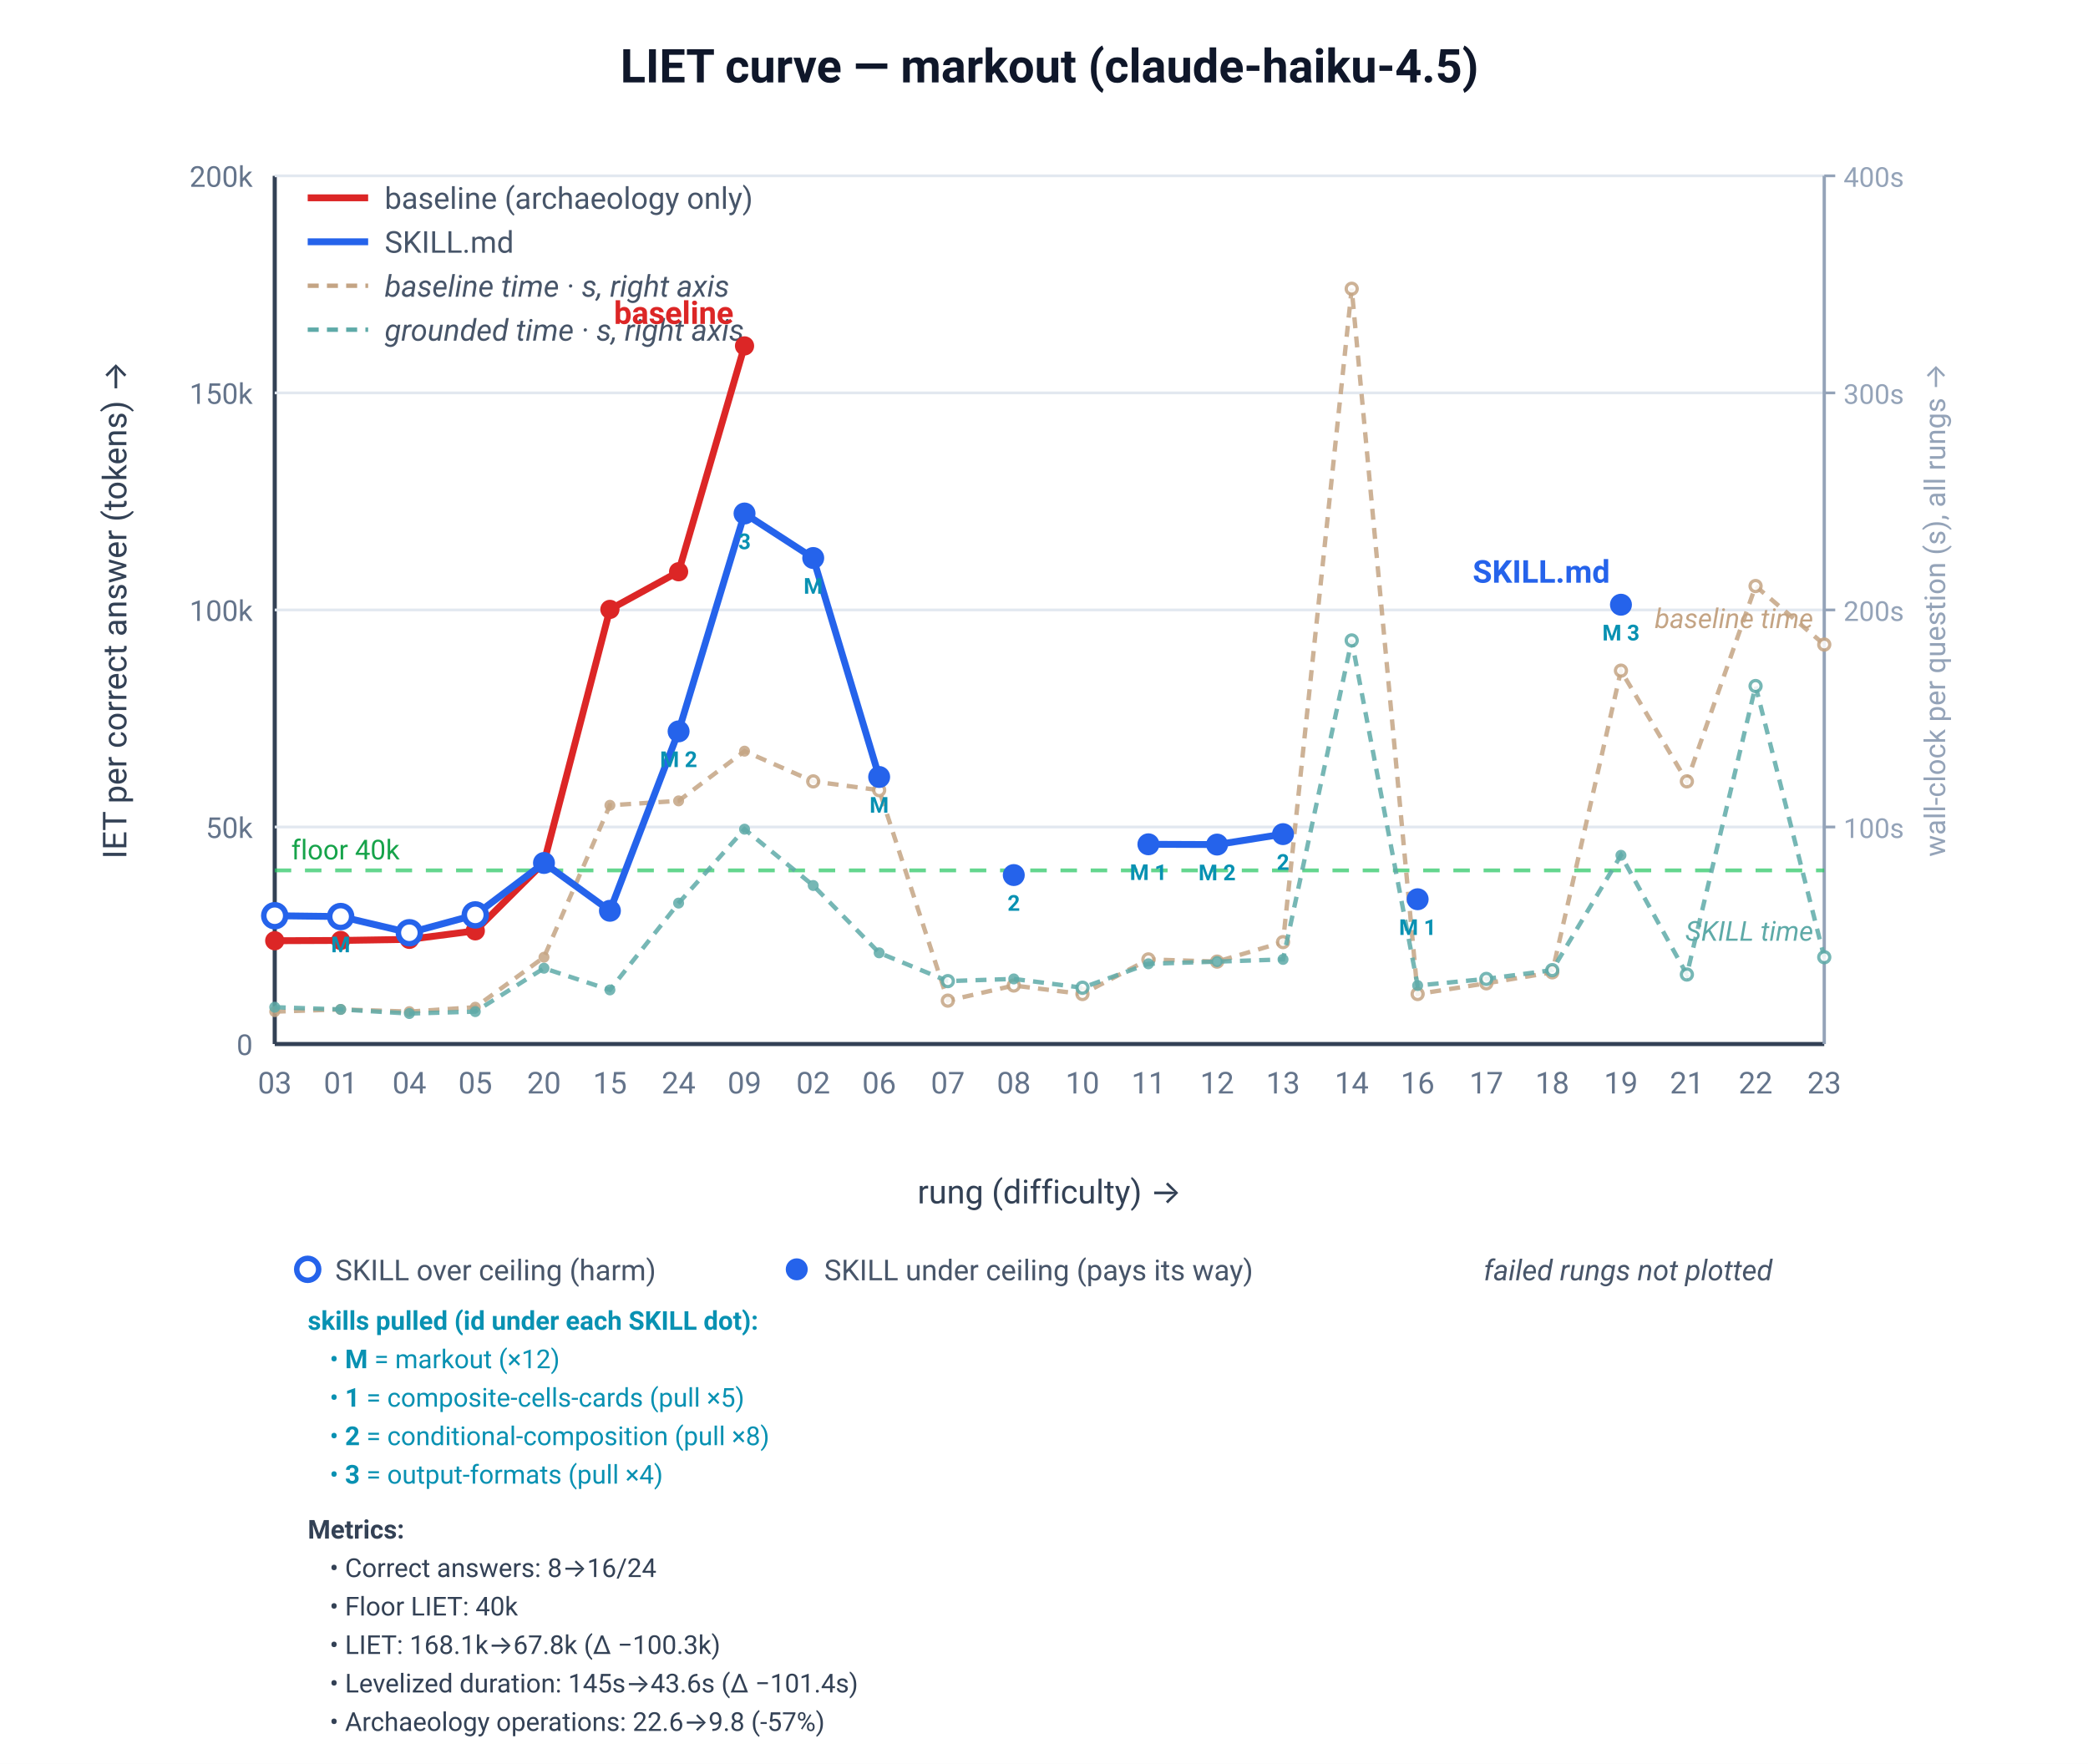
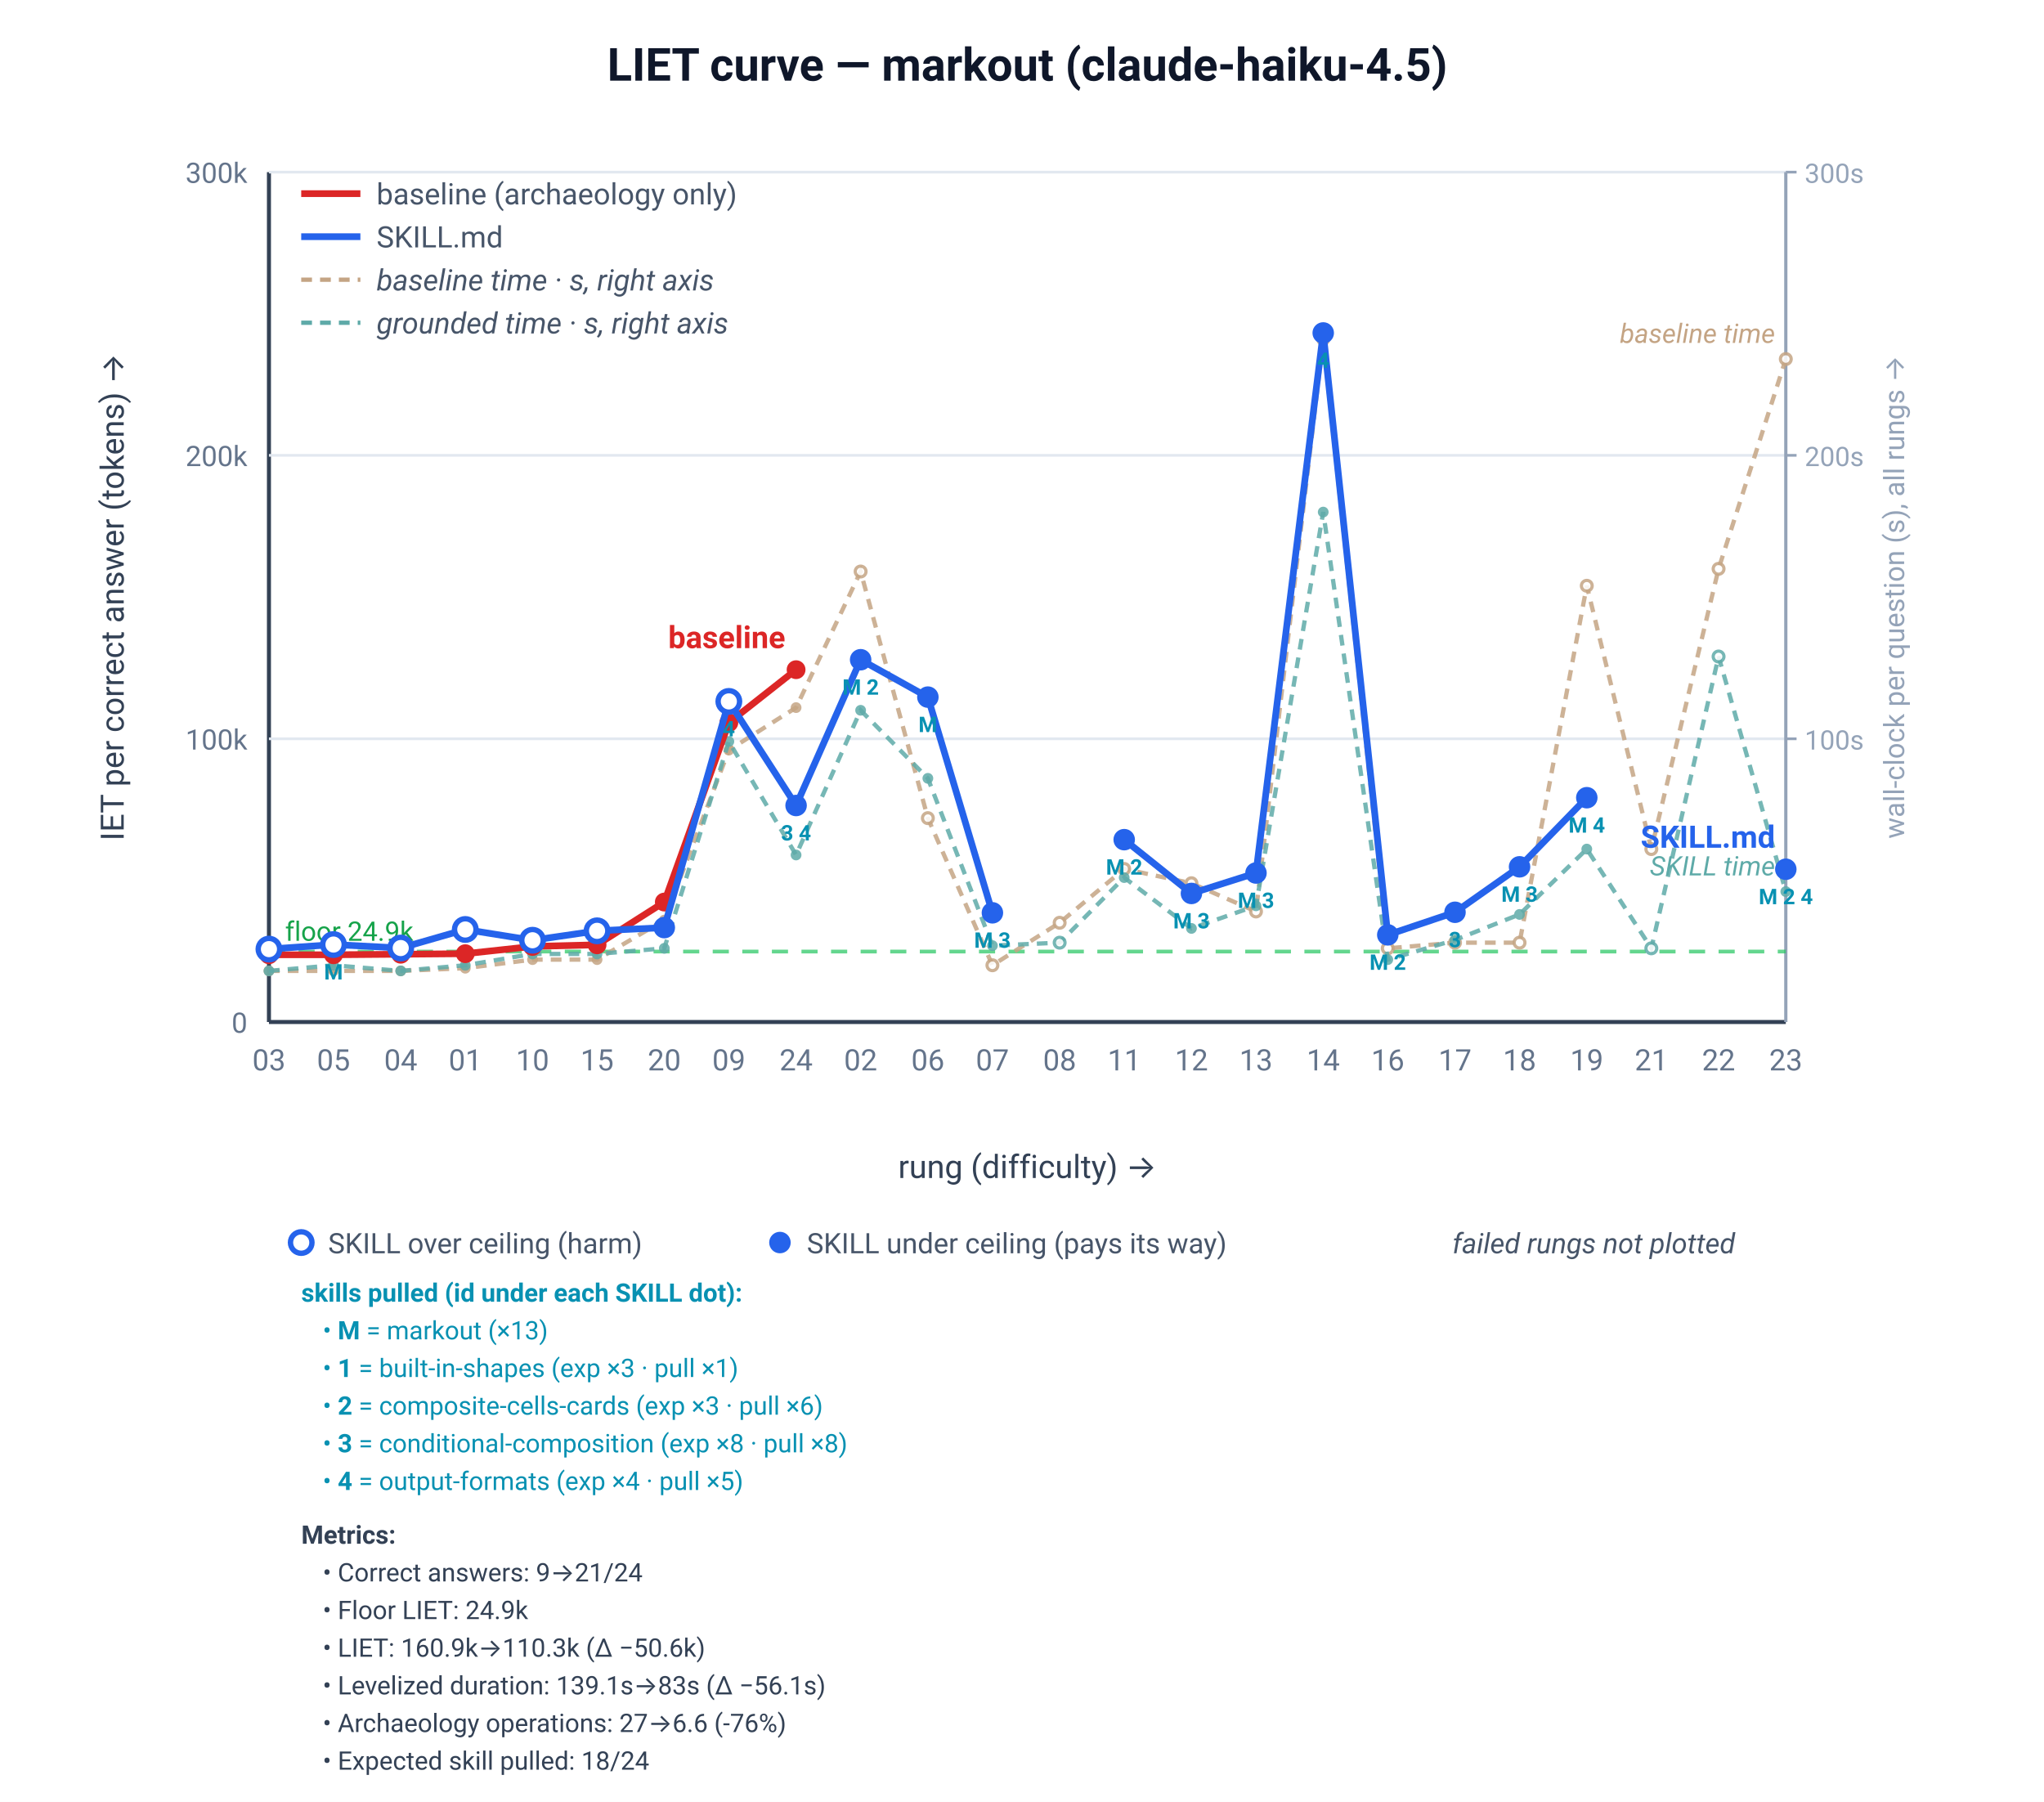
- <svg xmlns="http://www.w3.org/2000/svg" viewBox="0 0 760 642" font-family="ui-sans-serif, system-ui, -apple-system, Segoe UI, Roboto, sans-serif">
-   <rect width="760" height="642" fill="#ffffff" />
+ <svg xmlns="http://www.w3.org/2000/svg" viewBox="0 0 760 670" font-family="ui-sans-serif, system-ui, -apple-system, Segoe UI, Roboto, sans-serif">
+   <rect width="760" height="670" fill="#ffffff" />
  <text x="382" y="30" text-anchor="middle" font-size="17" font-weight="700" fill="#0f172a">LIET curve — markout (claude-haiku-4.5)</text>
  <line x1="100" y1="380" x2="664" y2="380" stroke="#334155" stroke-width="1.5" />
  <line x1="100" y1="380" x2="100" y2="64" stroke="#334155" stroke-width="1.5" />
  <text x="92" y="384" text-anchor="end" font-size="10.5" fill="#64748b">0</text>
-   <line x1="100" y1="301" x2="664" y2="301" stroke="#e2e8f0" stroke-width="1" />
-   <text x="92" y="305" text-anchor="end" font-size="10.5" fill="#64748b">50k</text>
-   <line x1="100" y1="222" x2="664" y2="222" stroke="#e2e8f0" stroke-width="1" />
-   <text x="92" y="226" text-anchor="end" font-size="10.5" fill="#64748b">100k</text>
-   <line x1="100" y1="143" x2="664" y2="143" stroke="#e2e8f0" stroke-width="1" />
-   <text x="92" y="147" text-anchor="end" font-size="10.5" fill="#64748b">150k</text>
+   <line x1="100" y1="274.7" x2="664" y2="274.7" stroke="#e2e8f0" stroke-width="1" />
+   <text x="92" y="278.7" text-anchor="end" font-size="10.5" fill="#64748b">100k</text>
+   <line x1="100" y1="169.3" x2="664" y2="169.3" stroke="#e2e8f0" stroke-width="1" />
+   <text x="92" y="173.3" text-anchor="end" font-size="10.5" fill="#64748b">200k</text>
  <line x1="100" y1="64" x2="664" y2="64" stroke="#e2e8f0" stroke-width="1" />
-   <text x="92" y="68" text-anchor="end" font-size="10.5" fill="#64748b">200k</text>
+   <text x="92" y="68" text-anchor="end" font-size="10.5" fill="#64748b">300k</text>
  <text x="382" y="438" text-anchor="middle" font-size="12" fill="#334155">rung (difficulty) →</text>
  <text x="46" y="222" text-anchor="middle" font-size="12" fill="#334155" transform="rotate(-90 46 222)">IET per correct answer (tokens) →</text>
  <line x1="664" y1="380" x2="664" y2="64" stroke="#94a3b8" stroke-width="1.2" />
-   <line x1="664" y1="301" x2="668" y2="301" stroke="#94a3b8" stroke-width="1" />
-   <text x="671" y="305" text-anchor="start" font-size="10" fill="#94a3b8">100s</text>
-   <line x1="664" y1="222" x2="668" y2="222" stroke="#94a3b8" stroke-width="1" />
-   <text x="671" y="226" text-anchor="start" font-size="10" fill="#94a3b8">200s</text>
-   <line x1="664" y1="143" x2="668" y2="143" stroke="#94a3b8" stroke-width="1" />
-   <text x="671" y="147" text-anchor="start" font-size="10" fill="#94a3b8">300s</text>
+   <line x1="664" y1="274.7" x2="668" y2="274.7" stroke="#94a3b8" stroke-width="1" />
+   <text x="671" y="278.7" text-anchor="start" font-size="10" fill="#94a3b8">100s</text>
+   <line x1="664" y1="169.3" x2="668" y2="169.3" stroke="#94a3b8" stroke-width="1" />
+   <text x="671" y="173.3" text-anchor="start" font-size="10" fill="#94a3b8">200s</text>
  <line x1="664" y1="64" x2="668" y2="64" stroke="#94a3b8" stroke-width="1" />
-   <text x="671" y="68" text-anchor="start" font-size="10" fill="#94a3b8">400s</text>
+   <text x="671" y="68" text-anchor="start" font-size="10" fill="#94a3b8">300s</text>
  <text x="708" y="222" text-anchor="middle" font-size="10.5" fill="#94a3b8" transform="rotate(-90 708 222)">wall-clock per question (s), all rungs →</text>
-   <line x1="100" y1="316.8" x2="664" y2="316.8" stroke="#22c55e" stroke-width="1.4" stroke-dasharray="6 5" opacity="0.7" />
-   <text x="106" y="312.8" font-size="10" fill="#16a34a">floor 40k</text>
+   <line x1="100" y1="353.8" x2="664" y2="353.8" stroke="#22c55e" stroke-width="1.4" stroke-dasharray="6 5" opacity="0.7" />
+   <text x="106" y="349.8" font-size="10" fill="#16a34a">floor 24.9k</text>
  <g font-size="11" fill="#475569">
    <line x1="112" y1="72" x2="134" y2="72" stroke="#dc2626" stroke-width="2.5" />
    <text x="140" y="76">baseline (archaeology only)</text>
    <line x1="112" y1="88" x2="134" y2="88" stroke="#2563eb" stroke-width="2.5" />
    <text x="140" y="92">SKILL.md</text>
    <line x1="112" y1="104" x2="134" y2="104" stroke="#c4a484" stroke-width="1.6" stroke-dasharray="4 3" />
    <text x="140" y="108" font-style="italic">baseline time · s, right axis</text>
    <line x1="112" y1="120" x2="134" y2="120" stroke="#5eaaa8" stroke-width="1.6" stroke-dasharray="4 3" />
    <text x="140" y="124" font-style="italic">grounded time · s, right axis</text>
  </g>
  <g font-size="11" fill="#64748b" text-anchor="middle">
    <text x="100" y="398">03</text>
-     <text x="124" y="398">01</text>
+     <text x="124" y="398">05</text>
    <text x="149" y="398">04</text>
-     <text x="173" y="398">05</text>
-     <text x="198" y="398">20</text>
+     <text x="173" y="398">01</text>
+     <text x="198" y="398">10</text>
    <text x="222" y="398">15</text>
-     <text x="247" y="398">24</text>
+     <text x="247" y="398">20</text>
    <text x="271" y="398">09</text>
-     <text x="296" y="398">02</text>
-     <text x="320" y="398">06</text>
-     <text x="345" y="398">07</text>
-     <text x="369" y="398">08</text>
-     <text x="394" y="398">10</text>
+     <text x="296" y="398">24</text>
+     <text x="320" y="398">02</text>
+     <text x="345" y="398">06</text>
+     <text x="369" y="398">07</text>
+     <text x="394" y="398">08</text>
    <text x="418" y="398">11</text>
    <text x="443" y="398">12</text>
    <text x="467" y="398">13</text>
    <text x="492" y="398">14</text>
    <text x="516" y="398">16</text>
    <text x="541" y="398">17</text>
    <text x="565" y="398">18</text>
    <text x="590" y="398">19</text>
    <text x="614" y="398">21</text>
    <text x="639" y="398">22</text>
    <text x="664" y="398">23</text>
  </g>
-   <polyline points="100,368.2 124,367.4 149,368.2 173,366.6 198,348.4 222,293.1 247,291.5 271,273.4 296,284.4 320,287.6 345,364.2 369,358.7 394,361.8 418,349.2 443,350 467,342.9 492,105.1 516,361.8 541,357.9 565,353.9 590,244.1 614,284.4 639,213.3 664,234.6" fill="none" stroke="#c4a484" stroke-width="1.6" stroke-dasharray="4 3" opacity="0.85" />
-   <circle cx="100" cy="368.2" r="2" fill="#c4a484" opacity="0.85" />
-   <circle cx="124" cy="367.4" r="2" fill="#c4a484" opacity="0.85" />
-   <circle cx="149" cy="368.2" r="2" fill="#c4a484" opacity="0.85" />
-   <circle cx="173" cy="366.6" r="2" fill="#c4a484" opacity="0.85" />
-   <circle cx="198" cy="348.4" r="2" fill="#c4a484" opacity="0.85" />
-   <circle cx="222" cy="293.1" r="2" fill="#c4a484" opacity="0.85" />
-   <circle cx="247" cy="291.5" r="2" fill="#c4a484" opacity="0.85" />
-   <circle cx="271" cy="273.4" r="2" fill="#c4a484" opacity="0.85" />
-   <circle cx="296" cy="284.4" r="2" fill="white" stroke="#c4a484" stroke-width="1.2" opacity="0.85" />
-   <circle cx="320" cy="287.6" r="2" fill="white" stroke="#c4a484" stroke-width="1.2" opacity="0.85" />
-   <circle cx="345" cy="364.2" r="2" fill="white" stroke="#c4a484" stroke-width="1.2" opacity="0.85" />
-   <circle cx="369" cy="358.7" r="2" fill="white" stroke="#c4a484" stroke-width="1.2" opacity="0.85" />
-   <circle cx="394" cy="361.8" r="2" fill="white" stroke="#c4a484" stroke-width="1.2" opacity="0.85" />
-   <circle cx="418" cy="349.2" r="2" fill="white" stroke="#c4a484" stroke-width="1.2" opacity="0.85" />
-   <circle cx="443" cy="350" r="2" fill="white" stroke="#c4a484" stroke-width="1.2" opacity="0.85" />
-   <circle cx="467" cy="342.9" r="2" fill="white" stroke="#c4a484" stroke-width="1.2" opacity="0.85" />
-   <circle cx="492" cy="105.1" r="2" fill="white" stroke="#c4a484" stroke-width="1.2" opacity="0.85" />
-   <circle cx="516" cy="361.8" r="2" fill="white" stroke="#c4a484" stroke-width="1.2" opacity="0.85" />
-   <circle cx="541" cy="357.9" r="2" fill="white" stroke="#c4a484" stroke-width="1.2" opacity="0.85" />
-   <circle cx="565" cy="353.9" r="2" fill="white" stroke="#c4a484" stroke-width="1.2" opacity="0.85" />
-   <circle cx="590" cy="244.1" r="2" fill="white" stroke="#c4a484" stroke-width="1.2" opacity="0.85" />
-   <circle cx="614" cy="284.4" r="2" fill="white" stroke="#c4a484" stroke-width="1.2" opacity="0.85" />
-   <circle cx="639" cy="213.3" r="2" fill="white" stroke="#c4a484" stroke-width="1.2" opacity="0.85" />
-   <circle cx="664" cy="234.6" r="2" fill="white" stroke="#c4a484" stroke-width="1.2" opacity="0.85" />
-   <text x="660" y="228.6" text-anchor="end" font-size="10" font-style="italic" fill="#c4a484">baseline time</text>
-   <polyline points="100,366.6 124,367.4 149,368.9 173,368.2 198,352.4 222,360.3 247,328.7 271,301.8 296,322.3 320,346.8 345,357.1 369,356.3 394,359.5 418,350.8 443,350 467,349.2 492,233.1 516,358.7 541,356.3 565,353.1 590,311.3 614,354.7 639,249.7 664,348.4" fill="none" stroke="#5eaaa8" stroke-width="1.6" stroke-dasharray="4 3" opacity="0.85" />
-   <circle cx="100" cy="366.6" r="2" fill="#5eaaa8" opacity="0.85" />
-   <circle cx="124" cy="367.4" r="2" fill="#5eaaa8" opacity="0.85" />
-   <circle cx="149" cy="368.9" r="2" fill="#5eaaa8" opacity="0.85" />
-   <circle cx="173" cy="368.2" r="2" fill="#5eaaa8" opacity="0.85" />
-   <circle cx="198" cy="352.4" r="2" fill="#5eaaa8" opacity="0.85" />
-   <circle cx="222" cy="360.3" r="2" fill="#5eaaa8" opacity="0.85" />
-   <circle cx="247" cy="328.7" r="2" fill="#5eaaa8" opacity="0.85" />
-   <circle cx="271" cy="301.8" r="2" fill="#5eaaa8" opacity="0.85" />
-   <circle cx="296" cy="322.3" r="2" fill="#5eaaa8" opacity="0.85" />
-   <circle cx="320" cy="346.8" r="2" fill="#5eaaa8" opacity="0.85" />
-   <circle cx="345" cy="357.1" r="2" fill="white" stroke="#5eaaa8" stroke-width="1.2" opacity="0.85" />
-   <circle cx="369" cy="356.3" r="2" fill="#5eaaa8" opacity="0.85" />
-   <circle cx="394" cy="359.5" r="2" fill="white" stroke="#5eaaa8" stroke-width="1.2" opacity="0.85" />
-   <circle cx="418" cy="350.8" r="2" fill="#5eaaa8" opacity="0.85" />
-   <circle cx="443" cy="350" r="2" fill="#5eaaa8" opacity="0.85" />
-   <circle cx="467" cy="349.2" r="2" fill="#5eaaa8" opacity="0.85" />
-   <circle cx="492" cy="233.1" r="2" fill="white" stroke="#5eaaa8" stroke-width="1.2" opacity="0.85" />
-   <circle cx="516" cy="358.7" r="2" fill="#5eaaa8" opacity="0.85" />
-   <circle cx="541" cy="356.3" r="2" fill="white" stroke="#5eaaa8" stroke-width="1.2" opacity="0.85" />
-   <circle cx="565" cy="353.1" r="2" fill="white" stroke="#5eaaa8" stroke-width="1.2" opacity="0.85" />
-   <circle cx="590" cy="311.3" r="2" fill="#5eaaa8" opacity="0.85" />
-   <circle cx="614" cy="354.7" r="2" fill="white" stroke="#5eaaa8" stroke-width="1.2" opacity="0.85" />
-   <circle cx="639" cy="249.7" r="2" fill="white" stroke="#5eaaa8" stroke-width="1.2" opacity="0.85" />
-   <circle cx="664" cy="348.4" r="2" fill="white" stroke="#5eaaa8" stroke-width="1.2" opacity="0.85" />
-   <text x="660" y="342.4" text-anchor="end" font-size="10" font-style="italic" fill="#5eaaa8">SKILL time</text>
-   <polyline points="100,342.4 124,342.3 149,341.9 173,338.8 198,313.9 222,221.8 247,208.1 271,125.9" fill="none" stroke="#dc2626" stroke-width="2.5" />
-   <circle cx="100" cy="342.4" r="3.5" fill="#dc2626" />
-   <circle cx="124" cy="342.3" r="3.5" fill="#dc2626" />
-   <circle cx="149" cy="341.9" r="3.5" fill="#dc2626" />
-   <circle cx="173" cy="338.8" r="3.5" fill="#dc2626" />
-   <circle cx="198" cy="313.9" r="3.5" fill="#dc2626" />
-   <circle cx="222" cy="221.8" r="3.5" fill="#dc2626" />
-   <circle cx="247" cy="208.1" r="3.5" fill="#dc2626" />
-   <circle cx="271" cy="125.9" r="3.5" fill="#dc2626" />
-   <text x="267" y="117.9" text-anchor="end" font-size="11.5" font-weight="700" fill="#dc2626">baseline</text>
-   <polyline points="100,333.3 124,333.6 149,339.5 173,333 198,314.1 222,331.5 247,266.2 271,186.9 296,203.1 320,282.8" fill="none" stroke="#2563eb" stroke-width="2.5" />
-   <polyline points="418,307.3 443,307.4 467,303.6" fill="none" stroke="#2563eb" stroke-width="2.5" />
-   <circle cx="100" cy="333.3" r="4" fill="#ffffff" stroke="#2563eb" stroke-width="2" />
-   <circle cx="124" cy="333.6" r="4" fill="#ffffff" stroke="#2563eb" stroke-width="2" />
-   <circle cx="149" cy="339.5" r="4" fill="#ffffff" stroke="#2563eb" stroke-width="2" />
-   <circle cx="173" cy="333" r="4" fill="#ffffff" stroke="#2563eb" stroke-width="2" />
-   <circle cx="198" cy="314.1" r="4" fill="#2563eb" />
-   <circle cx="222" cy="331.5" r="4" fill="#2563eb" />
-   <circle cx="247" cy="266.2" r="4" fill="#2563eb" />
-   <circle cx="271" cy="186.9" r="4" fill="#2563eb" />
-   <circle cx="296" cy="203.1" r="4" fill="#2563eb" />
-   <circle cx="320" cy="282.8" r="4" fill="#2563eb" />
-   <circle cx="369" cy="318.5" r="4" fill="#2563eb" />
-   <circle cx="418" cy="307.3" r="4" fill="#2563eb" />
-   <circle cx="443" cy="307.4" r="4" fill="#2563eb" />
-   <circle cx="467" cy="303.6" r="4" fill="#2563eb" />
-   <circle cx="516" cy="327.3" r="4" fill="#2563eb" />
-   <circle cx="590" cy="220.1" r="4" fill="#2563eb" />
-   <text x="586" y="212.1" text-anchor="end" font-size="11.5" font-weight="700" fill="#2563eb">SKILL.md</text>
+   <polyline points="100,361 124,361 149,361 173,360 198,356.8 222,356.8 247,342.1 271,278.9 296,263.1 320,212.5 345,304.2 369,358.9 394,343.1 418,323.1 443,328.4 467,338.9 492,126.1 516,352.6 541,350.5 565,350.5 590,217.8 614,315.7 639,211.5 664,133.5" fill="none" stroke="#c4a484" stroke-width="1.6" stroke-dasharray="4 3" opacity="0.85" />
+   <circle cx="100" cy="361" r="2" fill="#c4a484" opacity="0.85" />
+   <circle cx="124" cy="361" r="2" fill="#c4a484" opacity="0.85" />
+   <circle cx="149" cy="361" r="2" fill="#c4a484" opacity="0.85" />
+   <circle cx="173" cy="360" r="2" fill="#c4a484" opacity="0.85" />
+   <circle cx="198" cy="356.8" r="2" fill="#c4a484" opacity="0.85" />
+   <circle cx="222" cy="356.8" r="2" fill="#c4a484" opacity="0.85" />
+   <circle cx="247" cy="342.1" r="2" fill="#c4a484" opacity="0.85" />
+   <circle cx="271" cy="278.9" r="2" fill="#c4a484" opacity="0.85" />
+   <circle cx="296" cy="263.1" r="2" fill="#c4a484" opacity="0.85" />
+   <circle cx="320" cy="212.5" r="2" fill="white" stroke="#c4a484" stroke-width="1.2" opacity="0.85" />
+   <circle cx="345" cy="304.2" r="2" fill="white" stroke="#c4a484" stroke-width="1.2" opacity="0.85" />
+   <circle cx="369" cy="358.9" r="2" fill="white" stroke="#c4a484" stroke-width="1.2" opacity="0.85" />
+   <circle cx="394" cy="343.1" r="2" fill="white" stroke="#c4a484" stroke-width="1.2" opacity="0.85" />
+   <circle cx="418" cy="323.1" r="2" fill="white" stroke="#c4a484" stroke-width="1.2" opacity="0.85" />
+   <circle cx="443" cy="328.4" r="2" fill="white" stroke="#c4a484" stroke-width="1.2" opacity="0.85" />
+   <circle cx="467" cy="338.9" r="2" fill="white" stroke="#c4a484" stroke-width="1.2" opacity="0.85" />
+   <circle cx="492" cy="126.1" r="2" fill="white" stroke="#c4a484" stroke-width="1.2" opacity="0.85" />
+   <circle cx="516" cy="352.6" r="2" fill="white" stroke="#c4a484" stroke-width="1.2" opacity="0.85" />
+   <circle cx="541" cy="350.5" r="2" fill="white" stroke="#c4a484" stroke-width="1.2" opacity="0.85" />
+   <circle cx="565" cy="350.5" r="2" fill="white" stroke="#c4a484" stroke-width="1.2" opacity="0.85" />
+   <circle cx="590" cy="217.8" r="2" fill="white" stroke="#c4a484" stroke-width="1.2" opacity="0.85" />
+   <circle cx="614" cy="315.7" r="2" fill="white" stroke="#c4a484" stroke-width="1.2" opacity="0.85" />
+   <circle cx="639" cy="211.5" r="2" fill="white" stroke="#c4a484" stroke-width="1.2" opacity="0.85" />
+   <circle cx="664" cy="133.5" r="2" fill="white" stroke="#c4a484" stroke-width="1.2" opacity="0.85" />
+   <text x="660" y="127.5" text-anchor="end" font-size="10" font-style="italic" fill="#c4a484">baseline time</text>
+   <polyline points="100,361 124,358.9 149,361 173,358.9 198,354.7 222,354.7 247,352.6 271,275.7 296,317.9 320,264.1 345,289.4 369,351.6 394,350.5 418,326.3 443,345.2 467,336.8 492,190.4 516,356.8 541,349.5 565,340 590,315.7 614,352.6 639,244.1 664,331.5" fill="none" stroke="#5eaaa8" stroke-width="1.6" stroke-dasharray="4 3" opacity="0.85" />
+   <circle cx="100" cy="361" r="2" fill="#5eaaa8" opacity="0.85" />
+   <circle cx="124" cy="358.9" r="2" fill="#5eaaa8" opacity="0.85" />
+   <circle cx="149" cy="361" r="2" fill="#5eaaa8" opacity="0.85" />
+   <circle cx="173" cy="358.9" r="2" fill="#5eaaa8" opacity="0.85" />
+   <circle cx="198" cy="354.7" r="2" fill="#5eaaa8" opacity="0.85" />
+   <circle cx="222" cy="354.7" r="2" fill="#5eaaa8" opacity="0.85" />
+   <circle cx="247" cy="352.6" r="2" fill="#5eaaa8" opacity="0.85" />
+   <circle cx="271" cy="275.7" r="2" fill="#5eaaa8" opacity="0.85" />
+   <circle cx="296" cy="317.9" r="2" fill="#5eaaa8" opacity="0.85" />
+   <circle cx="320" cy="264.1" r="2" fill="#5eaaa8" opacity="0.85" />
+   <circle cx="345" cy="289.4" r="2" fill="#5eaaa8" opacity="0.85" />
+   <circle cx="369" cy="351.6" r="2" fill="#5eaaa8" opacity="0.85" />
+   <circle cx="394" cy="350.5" r="2" fill="white" stroke="#5eaaa8" stroke-width="1.2" opacity="0.85" />
+   <circle cx="418" cy="326.3" r="2" fill="#5eaaa8" opacity="0.85" />
+   <circle cx="443" cy="345.2" r="2" fill="#5eaaa8" opacity="0.85" />
+   <circle cx="467" cy="336.8" r="2" fill="#5eaaa8" opacity="0.85" />
+   <circle cx="492" cy="190.4" r="2" fill="#5eaaa8" opacity="0.85" />
+   <circle cx="516" cy="356.8" r="2" fill="#5eaaa8" opacity="0.85" />
+   <circle cx="541" cy="349.5" r="2" fill="#5eaaa8" opacity="0.85" />
+   <circle cx="565" cy="340" r="2" fill="#5eaaa8" opacity="0.85" />
+   <circle cx="590" cy="315.7" r="2" fill="#5eaaa8" opacity="0.85" />
+   <circle cx="614" cy="352.6" r="2" fill="white" stroke="#5eaaa8" stroke-width="1.2" opacity="0.85" />
+   <circle cx="639" cy="244.1" r="2" fill="white" stroke="#5eaaa8" stroke-width="1.2" opacity="0.85" />
+   <circle cx="664" cy="331.5" r="2" fill="#5eaaa8" opacity="0.85" />
+   <text x="660" y="325.5" text-anchor="end" font-size="10" font-style="italic" fill="#5eaaa8">SKILL time</text>
+   <polyline points="100,355 124,355 149,354.8 173,354.6 198,351.9 222,351.3 247,335.4 271,268.7 296,249" fill="none" stroke="#dc2626" stroke-width="2.5" />
+   <circle cx="100" cy="355" r="3.5" fill="#dc2626" />
+   <circle cx="124" cy="355" r="3.5" fill="#dc2626" />
+   <circle cx="149" cy="354.8" r="3.5" fill="#dc2626" />
+   <circle cx="173" cy="354.6" r="3.5" fill="#dc2626" />
+   <circle cx="198" cy="351.9" r="3.5" fill="#dc2626" />
+   <circle cx="222" cy="351.3" r="3.5" fill="#dc2626" />
+   <circle cx="247" cy="335.4" r="3.5" fill="#dc2626" />
+   <circle cx="271" cy="268.7" r="3.5" fill="#dc2626" />
+   <circle cx="296" cy="249" r="3.5" fill="#dc2626" />
+   <text x="292" y="241" text-anchor="end" font-size="11.5" font-weight="700" fill="#dc2626">baseline</text>
+   <polyline points="100,352.9 124,351.2 149,352.5 173,345.6 198,349.6 222,346.1 247,344.9 271,260.8 296,299.5 320,245.3 345,259.2 369,339.4" fill="none" stroke="#2563eb" stroke-width="2.5" />
+   <polyline points="418,312.2 443,332.2 467,324.6 492,123.8 516,347.6 541,339.2 565,322.3 590,296.6" fill="none" stroke="#2563eb" stroke-width="2.5" />
+   <circle cx="100" cy="352.9" r="4" fill="#ffffff" stroke="#2563eb" stroke-width="2" />
+   <circle cx="124" cy="351.2" r="4" fill="#ffffff" stroke="#2563eb" stroke-width="2" />
+   <circle cx="149" cy="352.5" r="4" fill="#ffffff" stroke="#2563eb" stroke-width="2" />
+   <circle cx="173" cy="345.6" r="4" fill="#ffffff" stroke="#2563eb" stroke-width="2" />
+   <circle cx="198" cy="349.6" r="4" fill="#ffffff" stroke="#2563eb" stroke-width="2" />
+   <circle cx="222" cy="346.1" r="4" fill="#ffffff" stroke="#2563eb" stroke-width="2" />
+   <circle cx="247" cy="344.9" r="4" fill="#2563eb" />
+   <circle cx="271" cy="260.8" r="4" fill="#ffffff" stroke="#2563eb" stroke-width="2" />
+   <circle cx="296" cy="299.5" r="4" fill="#2563eb" />
+   <circle cx="320" cy="245.3" r="4" fill="#2563eb" />
+   <circle cx="345" cy="259.2" r="4" fill="#2563eb" />
+   <circle cx="369" cy="339.4" r="4" fill="#2563eb" />
+   <circle cx="418" cy="312.2" r="4" fill="#2563eb" />
+   <circle cx="443" cy="332.2" r="4" fill="#2563eb" />
+   <circle cx="467" cy="324.6" r="4" fill="#2563eb" />
+   <circle cx="492" cy="123.8" r="4" fill="#2563eb" />
+   <circle cx="516" cy="347.6" r="4" fill="#2563eb" />
+   <circle cx="541" cy="339.2" r="4" fill="#2563eb" />
+   <circle cx="565" cy="322.3" r="4" fill="#2563eb" />
+   <circle cx="590" cy="296.6" r="4" fill="#2563eb" />
+   <circle cx="664" cy="323.2" r="4" fill="#2563eb" />
+   <text x="660" y="315.2" text-anchor="end" font-size="11.5" font-weight="700" fill="#2563eb">SKILL.md</text>
  <g font-size="8" font-weight="700" fill="#0891b2" text-anchor="middle">
-     <text x="124" y="346.6">M</text>
-     <text x="247" y="279.2">M 2</text>
-     <text x="271" y="199.9">3</text>
-     <text x="296" y="216.1">M</text>
-     <text x="320" y="295.8">M</text>
-     <text x="369" y="331.5">2</text>
-     <text x="418" y="320.3">M 1</text>
-     <text x="443" y="320.4">M 2</text>
-     <text x="467" y="316.6">2</text>
-     <text x="516" y="340.3">M 1</text>
-     <text x="590" y="233.1">M 3</text>
+     <text x="124" y="364.2">M</text>
+     <text x="271" y="273.8">4</text>
+     <text x="296" y="312.5">3 4</text>
+     <text x="320" y="258.3">M 2</text>
+     <text x="345" y="272.2">M</text>
+     <text x="369" y="352.4">M 3</text>
+     <text x="418" y="325.2">M 2</text>
+     <text x="443" y="345.2">M 3</text>
+     <text x="467" y="337.6">M 3</text>
+     <text x="492" y="136.8">4</text>
+     <text x="516" y="360.6">M 2</text>
+     <text x="541" y="352.2">3</text>
+     <text x="565" y="335.3">M 3</text>
+     <text x="590" y="309.6">M 4</text>
+     <text x="664" y="336.2">M 2 4</text>
  </g>
  <g font-size="10.5" fill="#475569">
    <circle cx="112" cy="462" r="4" fill="none" stroke="#2563eb" stroke-width="2" />
    <text x="122" y="466">SKILL over ceiling (harm)</text>
    <circle cx="290" cy="462" r="4" fill="#2563eb" />
    <text x="300" y="466">SKILL under ceiling (pays its way)</text>
    <text x="540" y="466" font-style="italic">failed rungs not plotted</text>
  </g>
  <text x="112" y="484" font-size="9.5" font-weight="700" fill="#0891b2">skills pulled (id under each SKILL dot):</text>
  <g font-size="9.5" fill="#0891b2">
-     <text x="120" y="498">• <tspan font-weight="700">M</tspan> = markout (×12)</text>
-     <text x="120" y="512">• <tspan font-weight="700">1</tspan> = composite-cells-cards (pull ×5)</text>
-     <text x="120" y="526">• <tspan font-weight="700">2</tspan> = conditional-composition (pull ×8)</text>
-     <text x="120" y="540">• <tspan font-weight="700">3</tspan> = output-formats (pull ×4)</text>
+     <text x="120" y="498">• <tspan font-weight="700">M</tspan> = markout (×13)</text>
+     <text x="120" y="512">• <tspan font-weight="700">1</tspan> = built-in-shapes (exp ×3 · pull ×1)</text>
+     <text x="120" y="526">• <tspan font-weight="700">2</tspan> = composite-cells-cards (exp ×3 · pull ×6)</text>
+     <text x="120" y="540">• <tspan font-weight="700">3</tspan> = conditional-composition (exp ×8 · pull ×8)</text>
+     <text x="120" y="554">• <tspan font-weight="700">4</tspan> = output-formats (exp ×4 · pull ×5)</text>
  </g>
-   <text x="112" y="560" font-size="9.5" font-weight="700" fill="#334155">Metrics:</text>
+   <text x="112" y="574" font-size="9.5" font-weight="700" fill="#334155">Metrics:</text>
  <g font-size="9.5" fill="#334155">
-     <text x="120" y="574">• Correct answers: 8→16/24</text>
-     <text x="120" y="588">• Floor LIET: 40k</text>
-     <text x="120" y="602">• LIET: 168.1k→67.8k (Δ −100.3k)</text>
-     <text x="120" y="616">• Levelized duration: 145s→43.6s (Δ −101.4s)</text>
-     <text x="120" y="630">• Archaeology operations: 22.6→9.8 (-57%)</text>
+     <text x="120" y="588">• Correct answers: 9→21/24</text>
+     <text x="120" y="602">• Floor LIET: 24.9k</text>
+     <text x="120" y="616">• LIET: 160.9k→110.3k (Δ −50.6k)</text>
+     <text x="120" y="630">• Levelized duration: 139.1s→83s (Δ −56.1s)</text>
+     <text x="120" y="644">• Archaeology operations: 27→6.6 (-76%)</text>
+     <text x="120" y="658">• Expected skill pulled: 18/24</text>
  </g>
</svg>
